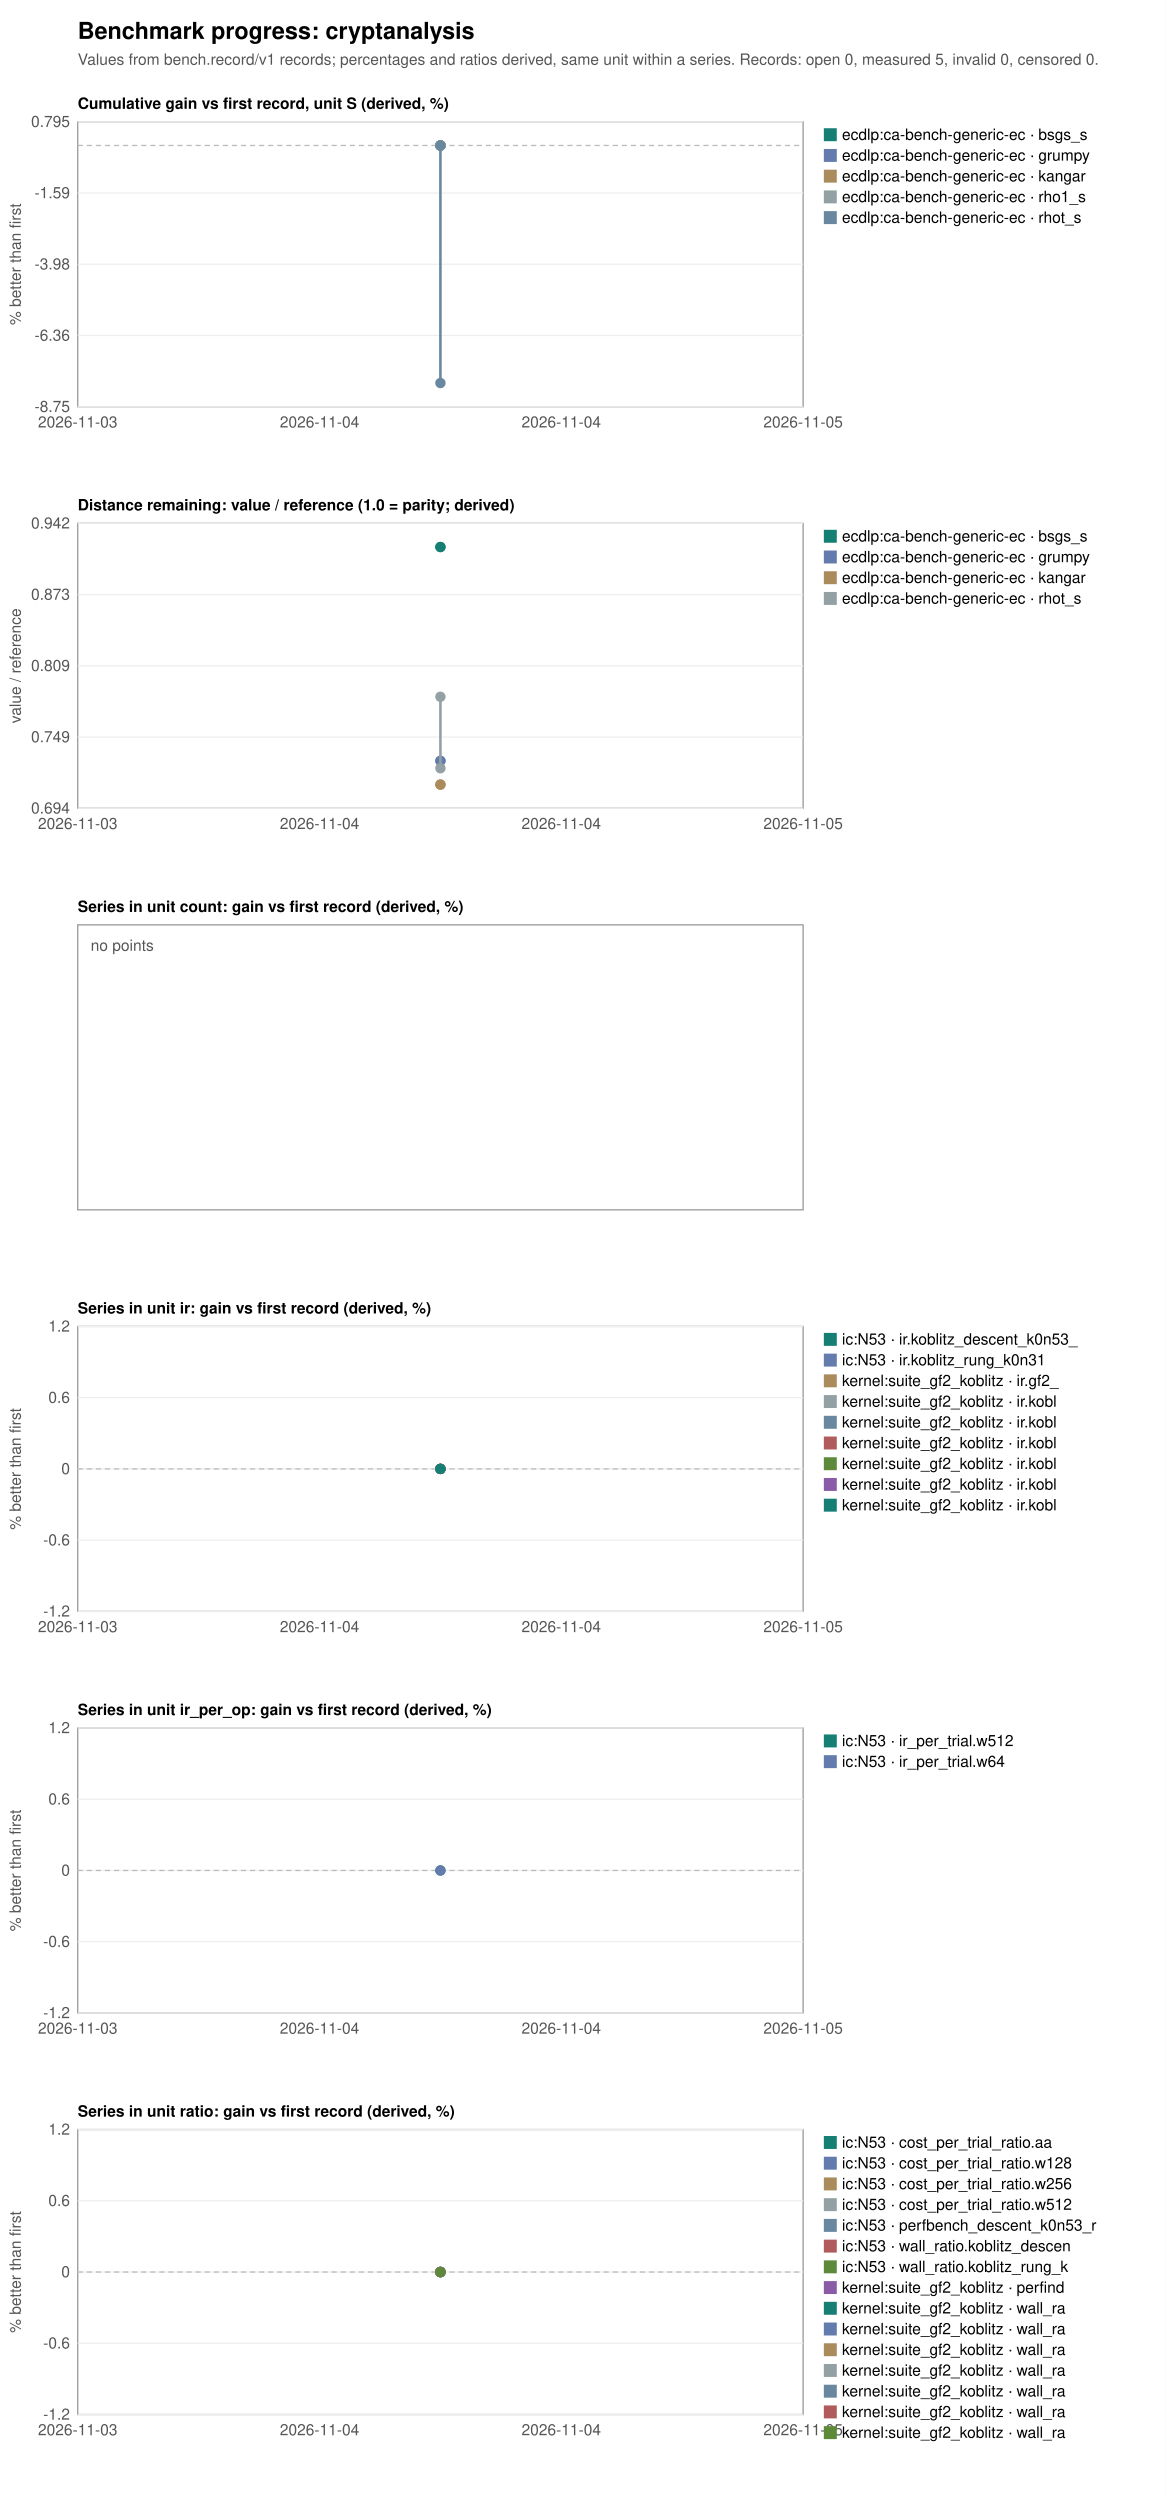
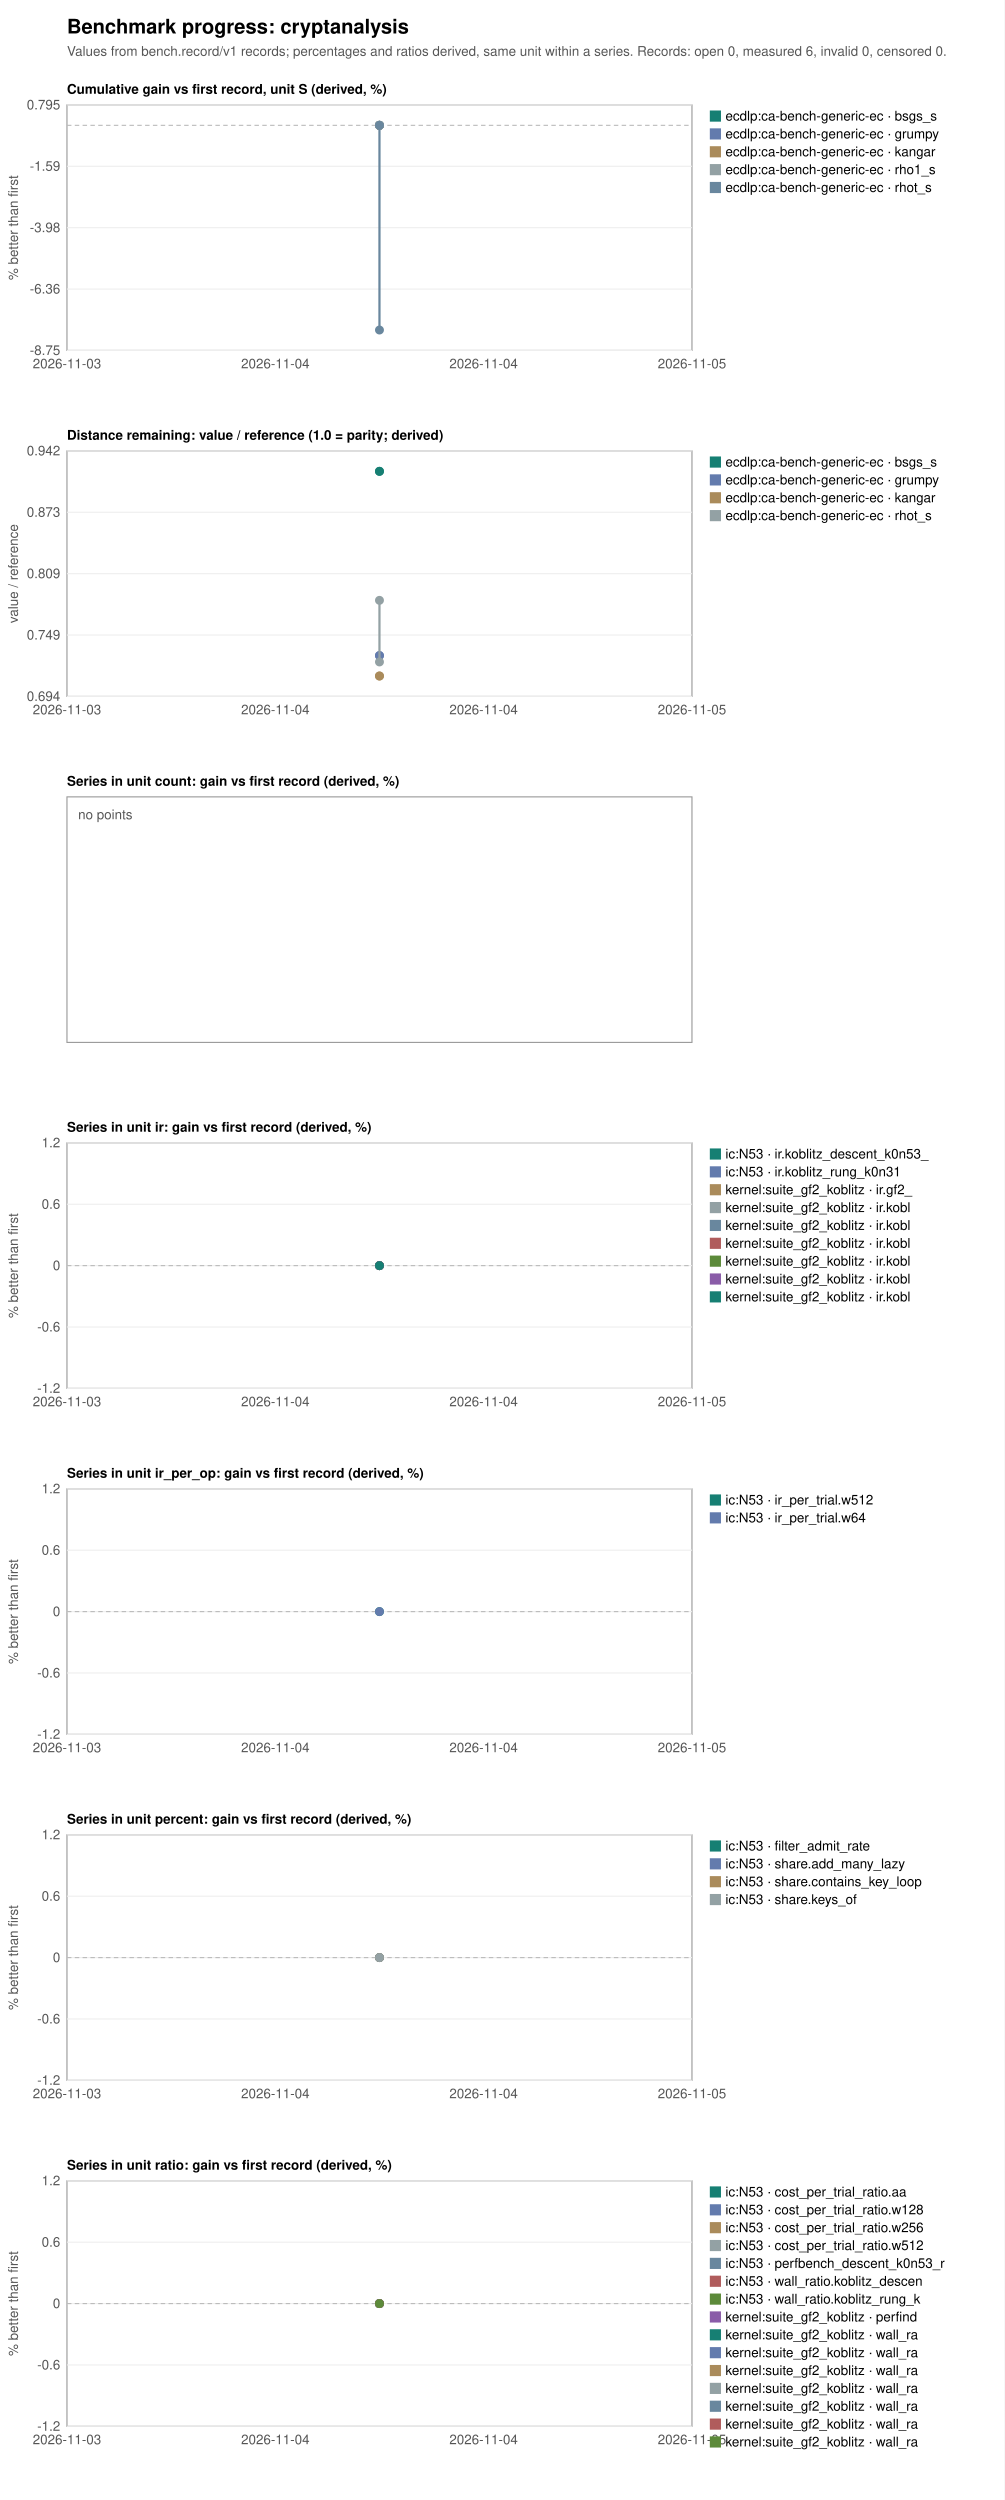
- <svg xmlns="http://www.w3.org/2000/svg" width="900" height="1930" viewBox="0 0 900 1930" font-family="Helvetica, Arial, sans-serif" font-size="12">
-   <rect width="900" height="1930" fill="white" />
+ <svg xmlns="http://www.w3.org/2000/svg" width="900" height="2240" viewBox="0 0 900 2240" font-family="Helvetica, Arial, sans-serif" font-size="12">
+   <rect width="900" height="2240" fill="white" />
  <text x="60" y="30" font-size="18" font-weight="bold">Benchmark progress: cryptanalysis</text>
-   <text x="60" y="50" fill="#555">Values from bench.record/v1 records; percentages and ratios derived, same unit within a series. Records: open 0, measured 5, invalid 0, censored 0.</text>
+   <text x="60" y="50" fill="#555">Values from bench.record/v1 records; percentages and ratios derived, same unit within a series. Records: open 0, measured 6, invalid 0, censored 0.</text>
  <text x="60" y="84" font-weight="bold">Cumulative gain vs first record, unit S (derived, %)</text>
  <rect x="60" y="94" width="560" height="220" fill="none" stroke="#999" />
  <line x1="60" y1="314.0" x2="620" y2="314.0" stroke="#eee" />
  <text x="54" y="318.0" text-anchor="end" fill="#555">-8.75</text>
  <line x1="60" y1="259.0" x2="620" y2="259.0" stroke="#eee" />
  <text x="54" y="263.0" text-anchor="end" fill="#555">-6.36</text>
  <line x1="60" y1="204.0" x2="620" y2="204.0" stroke="#eee" />
  <text x="54" y="208.0" text-anchor="end" fill="#555">-3.98</text>
  <line x1="60" y1="149.0" x2="620" y2="149.0" stroke="#eee" />
  <text x="54" y="153.0" text-anchor="end" fill="#555">-1.59</text>
  <line x1="60" y1="94.0" x2="620" y2="94.0" stroke="#eee" />
  <text x="54" y="98.0" text-anchor="end" fill="#555">0.795</text>
  <text x="60.0" y="330" text-anchor="middle" fill="#555">2026-11-03</text>
  <text x="246.7" y="330" text-anchor="middle" fill="#555">2026-11-04</text>
  <text x="433.3" y="330" text-anchor="middle" fill="#555">2026-11-04</text>
  <text x="620.0" y="330" text-anchor="middle" fill="#555">2026-11-05</text>
  <line x1="60" y1="112.3" x2="620" y2="112.3" stroke="#bbb" stroke-dasharray="4 3" />
  <text transform="translate(16,204.0) rotate(-90)" text-anchor="middle" fill="#555">% better than first</text>
  <polyline fill="none" stroke="#167f73" stroke-width="2" points="340.0,112.3 340.0,112.3" />
  <circle cx="340.0" cy="112.3" r="4" fill="#167f73" />
  <circle cx="340.0" cy="112.3" r="4" fill="#167f73" />
  <rect x="636" y="99" width="10" height="10" fill="#167f73" />
  <text x="650" y="108">ecdlp:ca-bench-generic-ec · bsgs_s</text>
  <polyline fill="none" stroke="#637bad" stroke-width="2" points="340.0,112.3 340.0,112.3" />
  <circle cx="340.0" cy="112.3" r="4" fill="#637bad" />
  <circle cx="340.0" cy="112.3" r="4" fill="#637bad" />
  <rect x="636" y="115" width="10" height="10" fill="#637bad" />
  <text x="650" y="124">ecdlp:ca-bench-generic-ec · grumpy</text>
  <polyline fill="none" stroke="#aa8b5b" stroke-width="2" points="340.0,112.3 340.0,112.3" />
  <circle cx="340.0" cy="112.3" r="4" fill="#aa8b5b" />
  <circle cx="340.0" cy="112.3" r="4" fill="#aa8b5b" />
  <rect x="636" y="131" width="10" height="10" fill="#aa8b5b" />
  <text x="650" y="140">ecdlp:ca-bench-generic-ec · kangar</text>
  <polyline fill="none" stroke="#93a1a4" stroke-width="2" points="340.0,112.3 340.0,112.3" />
  <circle cx="340.0" cy="112.3" r="4" fill="#93a1a4" />
  <circle cx="340.0" cy="112.3" r="4" fill="#93a1a4" />
  <rect x="636" y="147" width="10" height="10" fill="#93a1a4" />
  <text x="650" y="156">ecdlp:ca-bench-generic-ec · rho1_s</text>
  <polyline fill="none" stroke="#69879e" stroke-width="2" points="340.0,112.3 340.0,295.7" />
  <circle cx="340.0" cy="112.3" r="4" fill="#69879e" />
  <circle cx="340.0" cy="295.7" r="4" fill="#69879e" />
  <rect x="636" y="163" width="10" height="10" fill="#69879e" />
  <text x="650" y="172">ecdlp:ca-bench-generic-ec · rhot_s</text>
  <text x="60" y="394" font-weight="bold">Distance remaining: value / reference (1.0 = parity; derived)</text>
  <rect x="60" y="404" width="560" height="220" fill="none" stroke="#999" />
  <line x1="60" y1="624.0" x2="620" y2="624.0" stroke="#eee" />
  <text x="54" y="628.0" text-anchor="end" fill="#555">0.694</text>
  <line x1="60" y1="569.0" x2="620" y2="569.0" stroke="#eee" />
  <text x="54" y="573.0" text-anchor="end" fill="#555">0.749</text>
  <line x1="60" y1="514.0" x2="620" y2="514.0" stroke="#eee" />
  <text x="54" y="518.0" text-anchor="end" fill="#555">0.809</text>
  <line x1="60" y1="459.0" x2="620" y2="459.0" stroke="#eee" />
  <text x="54" y="463.0" text-anchor="end" fill="#555">0.873</text>
  <line x1="60" y1="404.0" x2="620" y2="404.0" stroke="#eee" />
  <text x="54" y="408.0" text-anchor="end" fill="#555">0.942</text>
  <text x="60.0" y="640" text-anchor="middle" fill="#555">2026-11-03</text>
  <text x="246.7" y="640" text-anchor="middle" fill="#555">2026-11-04</text>
  <text x="433.3" y="640" text-anchor="middle" fill="#555">2026-11-04</text>
  <text x="620.0" y="640" text-anchor="middle" fill="#555">2026-11-05</text>
  <text transform="translate(16,514.0) rotate(-90)" text-anchor="middle" fill="#555">value / reference</text>
  <polyline fill="none" stroke="#167f73" stroke-width="2" points="340.0,422.3 340.0,422.3" />
  <circle cx="340.0" cy="422.3" r="4" fill="#167f73" />
  <circle cx="340.0" cy="422.3" r="4" fill="#167f73" />
  <rect x="636" y="409" width="10" height="10" fill="#167f73" />
  <text x="650" y="418">ecdlp:ca-bench-generic-ec · bsgs_s</text>
  <polyline fill="none" stroke="#637bad" stroke-width="2" points="340.0,587.4 340.0,587.4" />
  <circle cx="340.0" cy="587.4" r="4" fill="#637bad" />
  <circle cx="340.0" cy="587.4" r="4" fill="#637bad" />
  <rect x="636" y="425" width="10" height="10" fill="#637bad" />
  <text x="650" y="434">ecdlp:ca-bench-generic-ec · grumpy</text>
  <polyline fill="none" stroke="#aa8b5b" stroke-width="2" points="340.0,605.7 340.0,605.7" />
  <circle cx="340.0" cy="605.7" r="4" fill="#aa8b5b" />
  <circle cx="340.0" cy="605.7" r="4" fill="#aa8b5b" />
  <rect x="636" y="441" width="10" height="10" fill="#aa8b5b" />
  <text x="650" y="450">ecdlp:ca-bench-generic-ec · kangar</text>
  <polyline fill="none" stroke="#93a1a4" stroke-width="2" points="340.0,593.1 340.0,537.9" />
  <circle cx="340.0" cy="593.1" r="4" fill="#93a1a4" />
  <circle cx="340.0" cy="537.9" r="4" fill="#93a1a4" />
  <rect x="636" y="457" width="10" height="10" fill="#93a1a4" />
  <text x="650" y="466">ecdlp:ca-bench-generic-ec · rhot_s</text>
  <text x="60" y="704" font-weight="bold">Series in unit count: gain vs first record (derived, %)</text>
  <rect x="60" y="714" width="560" height="220" fill="none" stroke="#999" />
  <text x="70" y="734" fill="#555">no points</text>
  <text x="60" y="1014" font-weight="bold">Series in unit ir: gain vs first record (derived, %)</text>
  <rect x="60" y="1024" width="560" height="220" fill="none" stroke="#999" />
  <line x1="60" y1="1244.0" x2="620" y2="1244.0" stroke="#eee" />
  <text x="54" y="1248.0" text-anchor="end" fill="#555">-1.2</text>
  <line x1="60" y1="1189.0" x2="620" y2="1189.0" stroke="#eee" />
  <text x="54" y="1193.0" text-anchor="end" fill="#555">-0.6</text>
  <line x1="60" y1="1134.0" x2="620" y2="1134.0" stroke="#eee" />
  <text x="54" y="1138.0" text-anchor="end" fill="#555">0</text>
  <line x1="60" y1="1079.0" x2="620" y2="1079.0" stroke="#eee" />
  <text x="54" y="1083.0" text-anchor="end" fill="#555">0.6</text>
  <line x1="60" y1="1024.0" x2="620" y2="1024.0" stroke="#eee" />
  <text x="54" y="1028.0" text-anchor="end" fill="#555">1.2</text>
  <text x="60.0" y="1260" text-anchor="middle" fill="#555">2026-11-03</text>
  <text x="246.7" y="1260" text-anchor="middle" fill="#555">2026-11-04</text>
  <text x="433.3" y="1260" text-anchor="middle" fill="#555">2026-11-04</text>
  <text x="620.0" y="1260" text-anchor="middle" fill="#555">2026-11-05</text>
  <line x1="60" y1="1134.0" x2="620" y2="1134.0" stroke="#bbb" stroke-dasharray="4 3" />
  <text transform="translate(16,1134.0) rotate(-90)" text-anchor="middle" fill="#555">% better than first</text>
  <circle cx="340.0" cy="1134.0" r="4" fill="#167f73" />
  <rect x="636" y="1029" width="10" height="10" fill="#167f73" />
  <text x="650" y="1038">ic:N53 · ir.koblitz_descent_k0n53_</text>
  <circle cx="340.0" cy="1134.0" r="4" fill="#637bad" />
  <rect x="636" y="1045" width="10" height="10" fill="#637bad" />
  <text x="650" y="1054">ic:N53 · ir.koblitz_rung_k0n31</text>
  <circle cx="340.0" cy="1134.0" r="4" fill="#aa8b5b" />
  <rect x="636" y="1061" width="10" height="10" fill="#aa8b5b" />
  <text x="650" y="1070">kernel:suite_gf2_koblitz · ir.gf2_</text>
  <circle cx="340.0" cy="1134.0" r="4" fill="#93a1a4" />
  <rect x="636" y="1077" width="10" height="10" fill="#93a1a4" />
  <text x="650" y="1086">kernel:suite_gf2_koblitz · ir.kobl</text>
  <circle cx="340.0" cy="1134.0" r="4" fill="#69879e" />
  <rect x="636" y="1093" width="10" height="10" fill="#69879e" />
  <text x="650" y="1102">kernel:suite_gf2_koblitz · ir.kobl</text>
  <circle cx="340.0" cy="1134.0" r="4" fill="#b05c5c" />
  <rect x="636" y="1109" width="10" height="10" fill="#b05c5c" />
  <text x="650" y="1118">kernel:suite_gf2_koblitz · ir.kobl</text>
  <circle cx="340.0" cy="1134.0" r="4" fill="#5c8a3a" />
  <rect x="636" y="1125" width="10" height="10" fill="#5c8a3a" />
  <text x="650" y="1134">kernel:suite_gf2_koblitz · ir.kobl</text>
  <circle cx="340.0" cy="1134.0" r="4" fill="#8a5ca8" />
  <rect x="636" y="1141" width="10" height="10" fill="#8a5ca8" />
  <text x="650" y="1150">kernel:suite_gf2_koblitz · ir.kobl</text>
  <circle cx="340.0" cy="1134.0" r="4" fill="#167f73" />
  <rect x="636" y="1157" width="10" height="10" fill="#167f73" />
  <text x="650" y="1166">kernel:suite_gf2_koblitz · ir.kobl</text>
  <text x="60" y="1324" font-weight="bold">Series in unit ir_per_op: gain vs first record (derived, %)</text>
  <rect x="60" y="1334" width="560" height="220" fill="none" stroke="#999" />
  <line x1="60" y1="1554.0" x2="620" y2="1554.0" stroke="#eee" />
  <text x="54" y="1558.0" text-anchor="end" fill="#555">-1.2</text>
  <line x1="60" y1="1499.0" x2="620" y2="1499.0" stroke="#eee" />
  <text x="54" y="1503.0" text-anchor="end" fill="#555">-0.6</text>
  <line x1="60" y1="1444.0" x2="620" y2="1444.0" stroke="#eee" />
  <text x="54" y="1448.0" text-anchor="end" fill="#555">0</text>
  <line x1="60" y1="1389.0" x2="620" y2="1389.0" stroke="#eee" />
  <text x="54" y="1393.0" text-anchor="end" fill="#555">0.6</text>
  <line x1="60" y1="1334.0" x2="620" y2="1334.0" stroke="#eee" />
  <text x="54" y="1338.0" text-anchor="end" fill="#555">1.2</text>
  <text x="60.0" y="1570" text-anchor="middle" fill="#555">2026-11-03</text>
  <text x="246.7" y="1570" text-anchor="middle" fill="#555">2026-11-04</text>
  <text x="433.3" y="1570" text-anchor="middle" fill="#555">2026-11-04</text>
  <text x="620.0" y="1570" text-anchor="middle" fill="#555">2026-11-05</text>
  <line x1="60" y1="1444.0" x2="620" y2="1444.0" stroke="#bbb" stroke-dasharray="4 3" />
  <text transform="translate(16,1444.0) rotate(-90)" text-anchor="middle" fill="#555">% better than first</text>
  <circle cx="340.0" cy="1444.0" r="4" fill="#167f73" />
  <rect x="636" y="1339" width="10" height="10" fill="#167f73" />
  <text x="650" y="1348">ic:N53 · ir_per_trial.w512</text>
  <circle cx="340.0" cy="1444.0" r="4" fill="#637bad" />
  <rect x="636" y="1355" width="10" height="10" fill="#637bad" />
  <text x="650" y="1364">ic:N53 · ir_per_trial.w64</text>
-   <text x="60" y="1634" font-weight="bold">Series in unit ratio: gain vs first record (derived, %)</text>
+   <text x="60" y="1634" font-weight="bold">Series in unit percent: gain vs first record (derived, %)</text>
  <rect x="60" y="1644" width="560" height="220" fill="none" stroke="#999" />
  <line x1="60" y1="1864.0" x2="620" y2="1864.0" stroke="#eee" />
  <text x="54" y="1868.0" text-anchor="end" fill="#555">-1.2</text>
  <line x1="60" y1="1809.0" x2="620" y2="1809.0" stroke="#eee" />
  <text x="54" y="1813.0" text-anchor="end" fill="#555">-0.6</text>
  <line x1="60" y1="1754.0" x2="620" y2="1754.0" stroke="#eee" />
  <text x="54" y="1758.0" text-anchor="end" fill="#555">0</text>
  <line x1="60" y1="1699.0" x2="620" y2="1699.0" stroke="#eee" />
  <text x="54" y="1703.0" text-anchor="end" fill="#555">0.6</text>
  <line x1="60" y1="1644.0" x2="620" y2="1644.0" stroke="#eee" />
  <text x="54" y="1648.0" text-anchor="end" fill="#555">1.2</text>
  <text x="60.0" y="1880" text-anchor="middle" fill="#555">2026-11-03</text>
  <text x="246.7" y="1880" text-anchor="middle" fill="#555">2026-11-04</text>
  <text x="433.3" y="1880" text-anchor="middle" fill="#555">2026-11-04</text>
  <text x="620.0" y="1880" text-anchor="middle" fill="#555">2026-11-05</text>
  <line x1="60" y1="1754.0" x2="620" y2="1754.0" stroke="#bbb" stroke-dasharray="4 3" />
  <text transform="translate(16,1754.0) rotate(-90)" text-anchor="middle" fill="#555">% better than first</text>
  <circle cx="340.0" cy="1754.0" r="4" fill="#167f73" />
  <rect x="636" y="1649" width="10" height="10" fill="#167f73" />
-   <text x="650" y="1658">ic:N53 · cost_per_trial_ratio.aa</text>
+   <text x="650" y="1658">ic:N53 · filter_admit_rate</text>
  <circle cx="340.0" cy="1754.0" r="4" fill="#637bad" />
  <rect x="636" y="1665" width="10" height="10" fill="#637bad" />
-   <text x="650" y="1674">ic:N53 · cost_per_trial_ratio.w128</text>
+   <text x="650" y="1674">ic:N53 · share.add_many_lazy</text>
  <circle cx="340.0" cy="1754.0" r="4" fill="#aa8b5b" />
  <rect x="636" y="1681" width="10" height="10" fill="#aa8b5b" />
-   <text x="650" y="1690">ic:N53 · cost_per_trial_ratio.w256</text>
+   <text x="650" y="1690">ic:N53 · share.contains_key_loop</text>
  <circle cx="340.0" cy="1754.0" r="4" fill="#93a1a4" />
  <rect x="636" y="1697" width="10" height="10" fill="#93a1a4" />
-   <text x="650" y="1706">ic:N53 · cost_per_trial_ratio.w512</text>
-   <circle cx="340.0" cy="1754.0" r="4" fill="#69879e" />
-   <rect x="636" y="1713" width="10" height="10" fill="#69879e" />
-   <text x="650" y="1722">ic:N53 · perfbench_descent_k0n53_r</text>
-   <circle cx="340.0" cy="1754.0" r="4" fill="#b05c5c" />
-   <rect x="636" y="1729" width="10" height="10" fill="#b05c5c" />
-   <text x="650" y="1738">ic:N53 · wall_ratio.koblitz_descen</text>
-   <circle cx="340.0" cy="1754.0" r="4" fill="#5c8a3a" />
-   <rect x="636" y="1745" width="10" height="10" fill="#5c8a3a" />
-   <text x="650" y="1754">ic:N53 · wall_ratio.koblitz_rung_k</text>
-   <circle cx="340.0" cy="1754.0" r="4" fill="#8a5ca8" />
-   <rect x="636" y="1761" width="10" height="10" fill="#8a5ca8" />
-   <text x="650" y="1770">kernel:suite_gf2_koblitz · perfind</text>
-   <circle cx="340.0" cy="1754.0" r="4" fill="#167f73" />
-   <rect x="636" y="1777" width="10" height="10" fill="#167f73" />
-   <text x="650" y="1786">kernel:suite_gf2_koblitz · wall_ra</text>
-   <circle cx="340.0" cy="1754.0" r="4" fill="#637bad" />
-   <rect x="636" y="1793" width="10" height="10" fill="#637bad" />
-   <text x="650" y="1802">kernel:suite_gf2_koblitz · wall_ra</text>
-   <circle cx="340.0" cy="1754.0" r="4" fill="#aa8b5b" />
-   <rect x="636" y="1809" width="10" height="10" fill="#aa8b5b" />
-   <text x="650" y="1818">kernel:suite_gf2_koblitz · wall_ra</text>
-   <circle cx="340.0" cy="1754.0" r="4" fill="#93a1a4" />
-   <rect x="636" y="1825" width="10" height="10" fill="#93a1a4" />
-   <text x="650" y="1834">kernel:suite_gf2_koblitz · wall_ra</text>
-   <circle cx="340.0" cy="1754.0" r="4" fill="#69879e" />
-   <rect x="636" y="1841" width="10" height="10" fill="#69879e" />
-   <text x="650" y="1850">kernel:suite_gf2_koblitz · wall_ra</text>
-   <circle cx="340.0" cy="1754.0" r="4" fill="#b05c5c" />
-   <rect x="636" y="1857" width="10" height="10" fill="#b05c5c" />
-   <text x="650" y="1866">kernel:suite_gf2_koblitz · wall_ra</text>
-   <circle cx="340.0" cy="1754.0" r="4" fill="#5c8a3a" />
-   <rect x="636" y="1873" width="10" height="10" fill="#5c8a3a" />
-   <text x="650" y="1882">kernel:suite_gf2_koblitz · wall_ra</text>
+   <text x="650" y="1706">ic:N53 · share.keys_of</text>
+   <text x="60" y="1944" font-weight="bold">Series in unit ratio: gain vs first record (derived, %)</text>
+   <rect x="60" y="1954" width="560" height="220" fill="none" stroke="#999" />
+   <line x1="60" y1="2174.0" x2="620" y2="2174.0" stroke="#eee" />
+   <text x="54" y="2178.0" text-anchor="end" fill="#555">-1.2</text>
+   <line x1="60" y1="2119.0" x2="620" y2="2119.0" stroke="#eee" />
+   <text x="54" y="2123.0" text-anchor="end" fill="#555">-0.6</text>
+   <line x1="60" y1="2064.0" x2="620" y2="2064.0" stroke="#eee" />
+   <text x="54" y="2068.0" text-anchor="end" fill="#555">0</text>
+   <line x1="60" y1="2009.0" x2="620" y2="2009.0" stroke="#eee" />
+   <text x="54" y="2013.0" text-anchor="end" fill="#555">0.6</text>
+   <line x1="60" y1="1954.0" x2="620" y2="1954.0" stroke="#eee" />
+   <text x="54" y="1958.0" text-anchor="end" fill="#555">1.2</text>
+   <text x="60.0" y="2190" text-anchor="middle" fill="#555">2026-11-03</text>
+   <text x="246.7" y="2190" text-anchor="middle" fill="#555">2026-11-04</text>
+   <text x="433.3" y="2190" text-anchor="middle" fill="#555">2026-11-04</text>
+   <text x="620.0" y="2190" text-anchor="middle" fill="#555">2026-11-05</text>
+   <line x1="60" y1="2064.0" x2="620" y2="2064.0" stroke="#bbb" stroke-dasharray="4 3" />
+   <text transform="translate(16,2064.0) rotate(-90)" text-anchor="middle" fill="#555">% better than first</text>
+   <circle cx="340.0" cy="2064.0" r="4" fill="#167f73" />
+   <rect x="636" y="1959" width="10" height="10" fill="#167f73" />
+   <text x="650" y="1968">ic:N53 · cost_per_trial_ratio.aa</text>
+   <circle cx="340.0" cy="2064.0" r="4" fill="#637bad" />
+   <rect x="636" y="1975" width="10" height="10" fill="#637bad" />
+   <text x="650" y="1984">ic:N53 · cost_per_trial_ratio.w128</text>
+   <circle cx="340.0" cy="2064.0" r="4" fill="#aa8b5b" />
+   <rect x="636" y="1991" width="10" height="10" fill="#aa8b5b" />
+   <text x="650" y="2000">ic:N53 · cost_per_trial_ratio.w256</text>
+   <circle cx="340.0" cy="2064.0" r="4" fill="#93a1a4" />
+   <rect x="636" y="2007" width="10" height="10" fill="#93a1a4" />
+   <text x="650" y="2016">ic:N53 · cost_per_trial_ratio.w512</text>
+   <circle cx="340.0" cy="2064.0" r="4" fill="#69879e" />
+   <rect x="636" y="2023" width="10" height="10" fill="#69879e" />
+   <text x="650" y="2032">ic:N53 · perfbench_descent_k0n53_r</text>
+   <circle cx="340.0" cy="2064.0" r="4" fill="#b05c5c" />
+   <rect x="636" y="2039" width="10" height="10" fill="#b05c5c" />
+   <text x="650" y="2048">ic:N53 · wall_ratio.koblitz_descen</text>
+   <circle cx="340.0" cy="2064.0" r="4" fill="#5c8a3a" />
+   <rect x="636" y="2055" width="10" height="10" fill="#5c8a3a" />
+   <text x="650" y="2064">ic:N53 · wall_ratio.koblitz_rung_k</text>
+   <circle cx="340.0" cy="2064.0" r="4" fill="#8a5ca8" />
+   <rect x="636" y="2071" width="10" height="10" fill="#8a5ca8" />
+   <text x="650" y="2080">kernel:suite_gf2_koblitz · perfind</text>
+   <circle cx="340.0" cy="2064.0" r="4" fill="#167f73" />
+   <rect x="636" y="2087" width="10" height="10" fill="#167f73" />
+   <text x="650" y="2096">kernel:suite_gf2_koblitz · wall_ra</text>
+   <circle cx="340.0" cy="2064.0" r="4" fill="#637bad" />
+   <rect x="636" y="2103" width="10" height="10" fill="#637bad" />
+   <text x="650" y="2112">kernel:suite_gf2_koblitz · wall_ra</text>
+   <circle cx="340.0" cy="2064.0" r="4" fill="#aa8b5b" />
+   <rect x="636" y="2119" width="10" height="10" fill="#aa8b5b" />
+   <text x="650" y="2128">kernel:suite_gf2_koblitz · wall_ra</text>
+   <circle cx="340.0" cy="2064.0" r="4" fill="#93a1a4" />
+   <rect x="636" y="2135" width="10" height="10" fill="#93a1a4" />
+   <text x="650" y="2144">kernel:suite_gf2_koblitz · wall_ra</text>
+   <circle cx="340.0" cy="2064.0" r="4" fill="#69879e" />
+   <rect x="636" y="2151" width="10" height="10" fill="#69879e" />
+   <text x="650" y="2160">kernel:suite_gf2_koblitz · wall_ra</text>
+   <circle cx="340.0" cy="2064.0" r="4" fill="#b05c5c" />
+   <rect x="636" y="2167" width="10" height="10" fill="#b05c5c" />
+   <text x="650" y="2176">kernel:suite_gf2_koblitz · wall_ra</text>
+   <circle cx="340.0" cy="2064.0" r="4" fill="#5c8a3a" />
+   <rect x="636" y="2183" width="10" height="10" fill="#5c8a3a" />
+   <text x="650" y="2192">kernel:suite_gf2_koblitz · wall_ra</text>
</svg>
